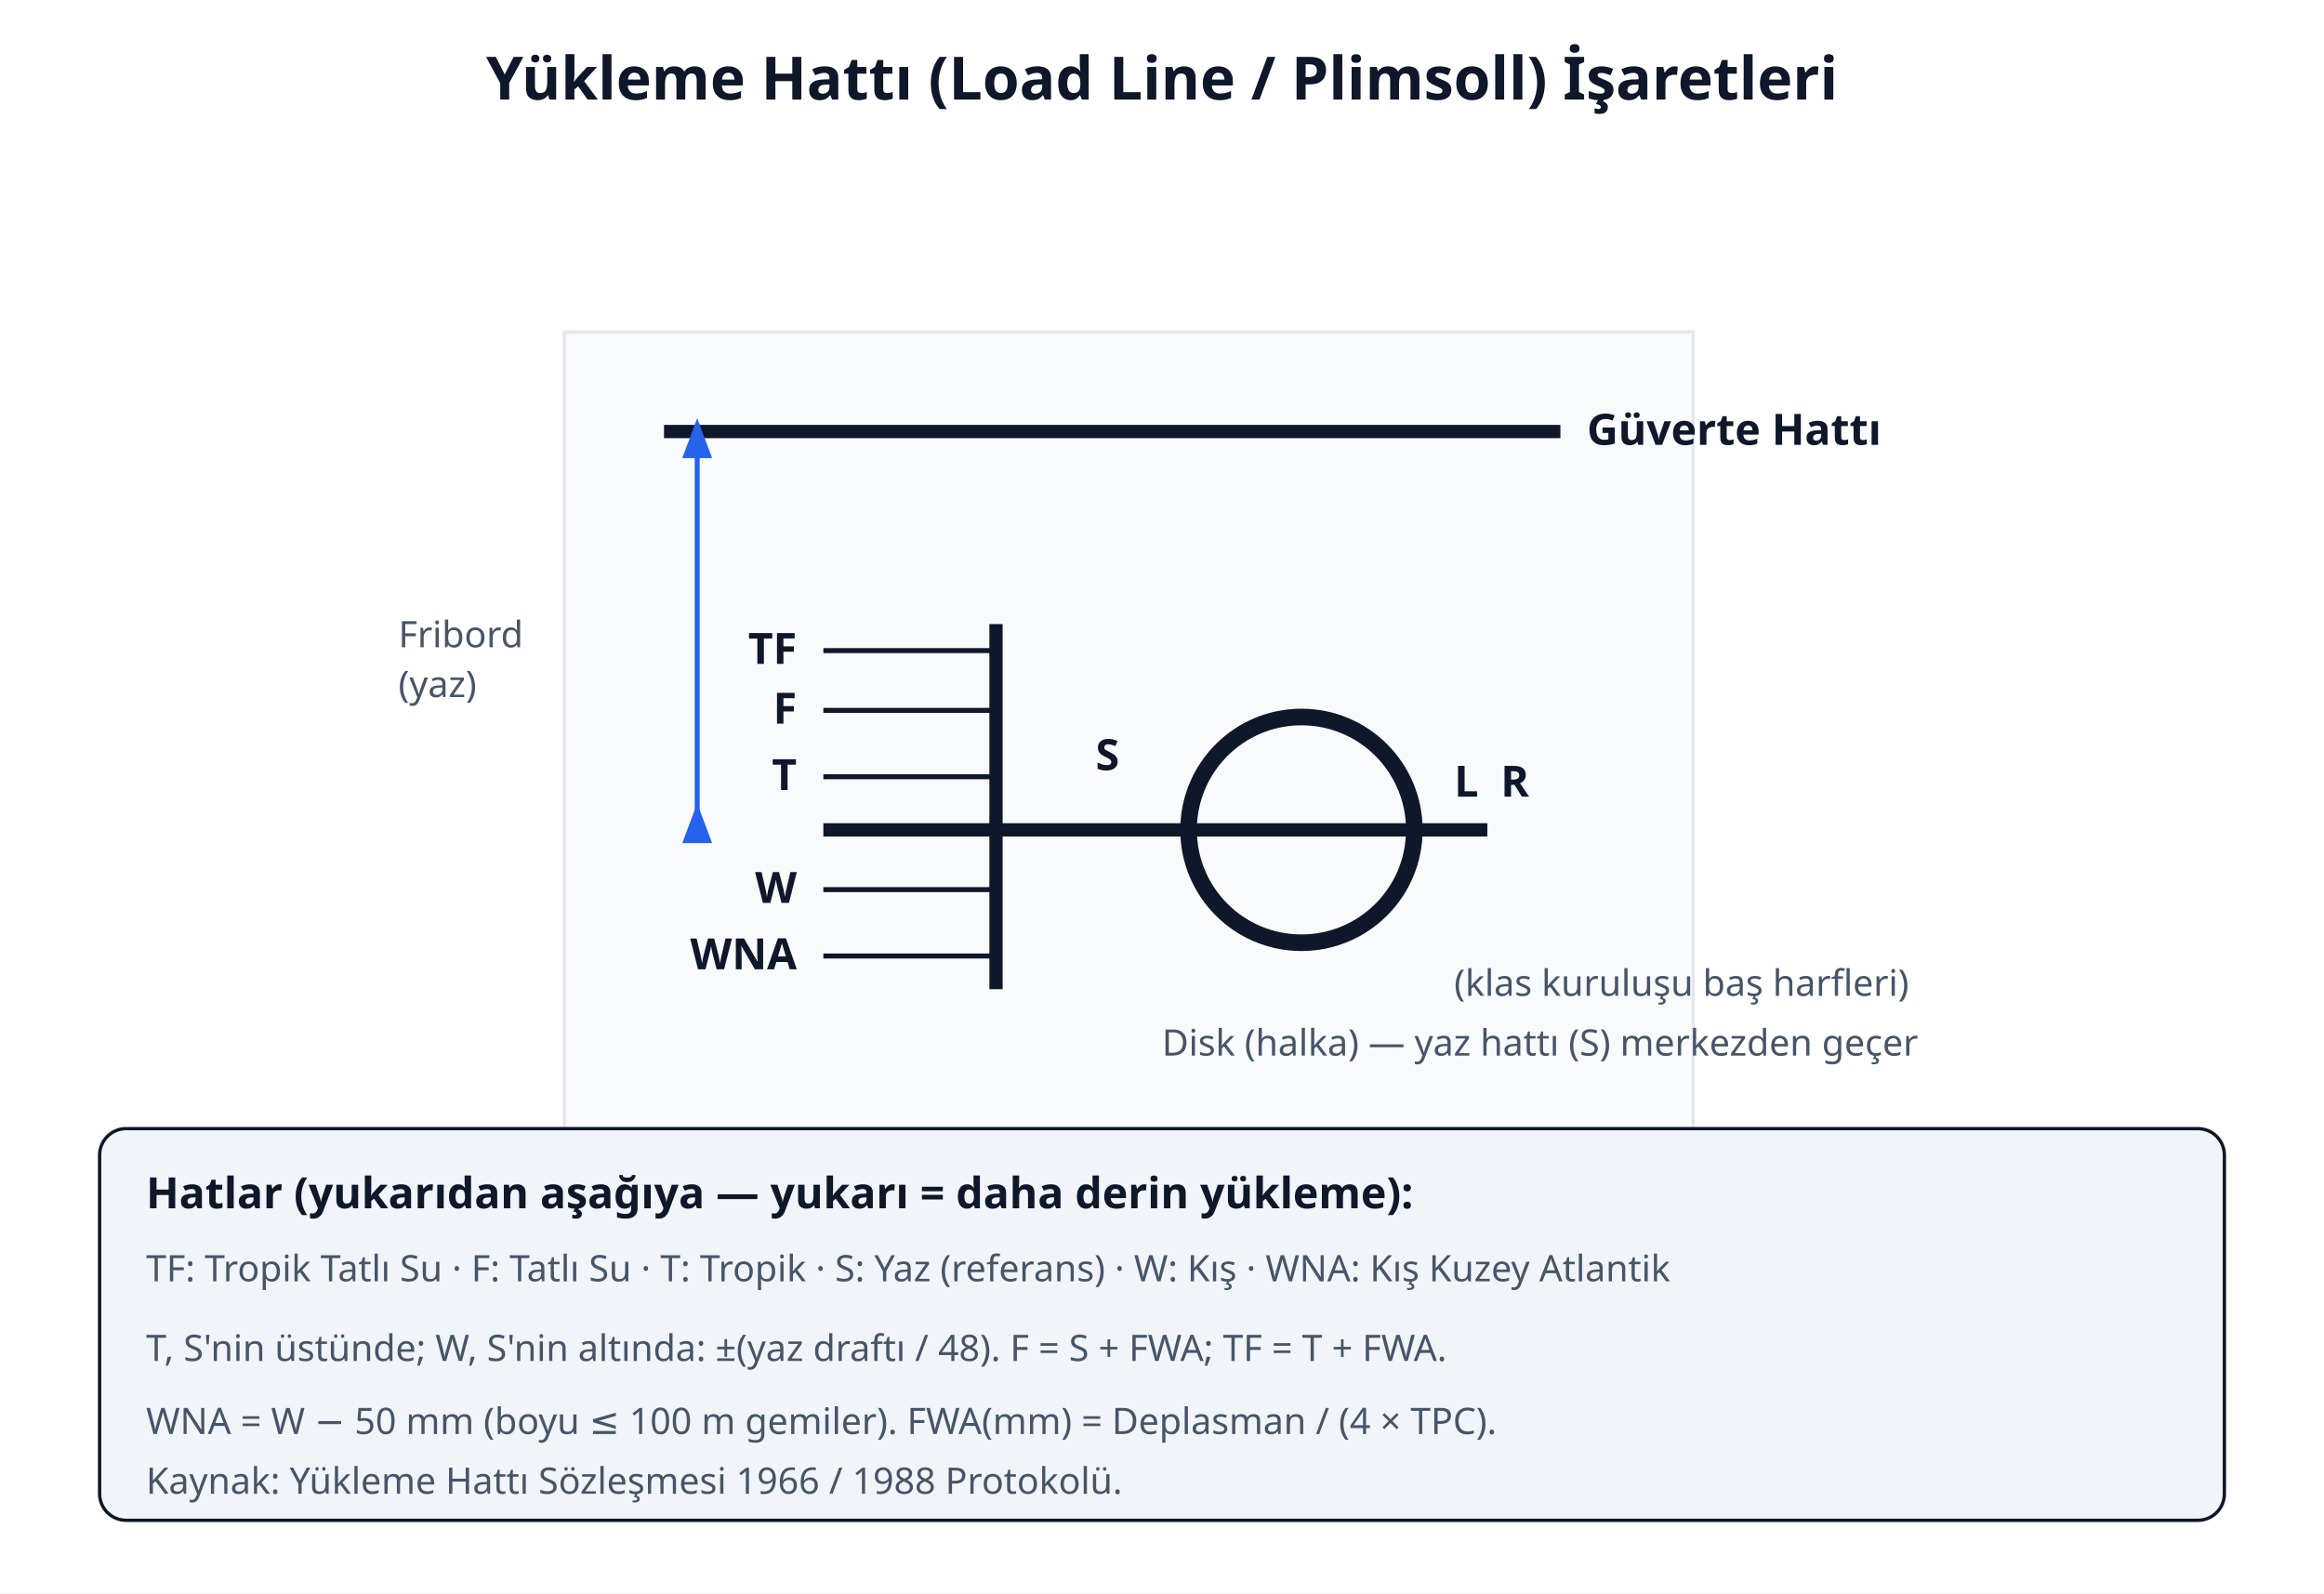
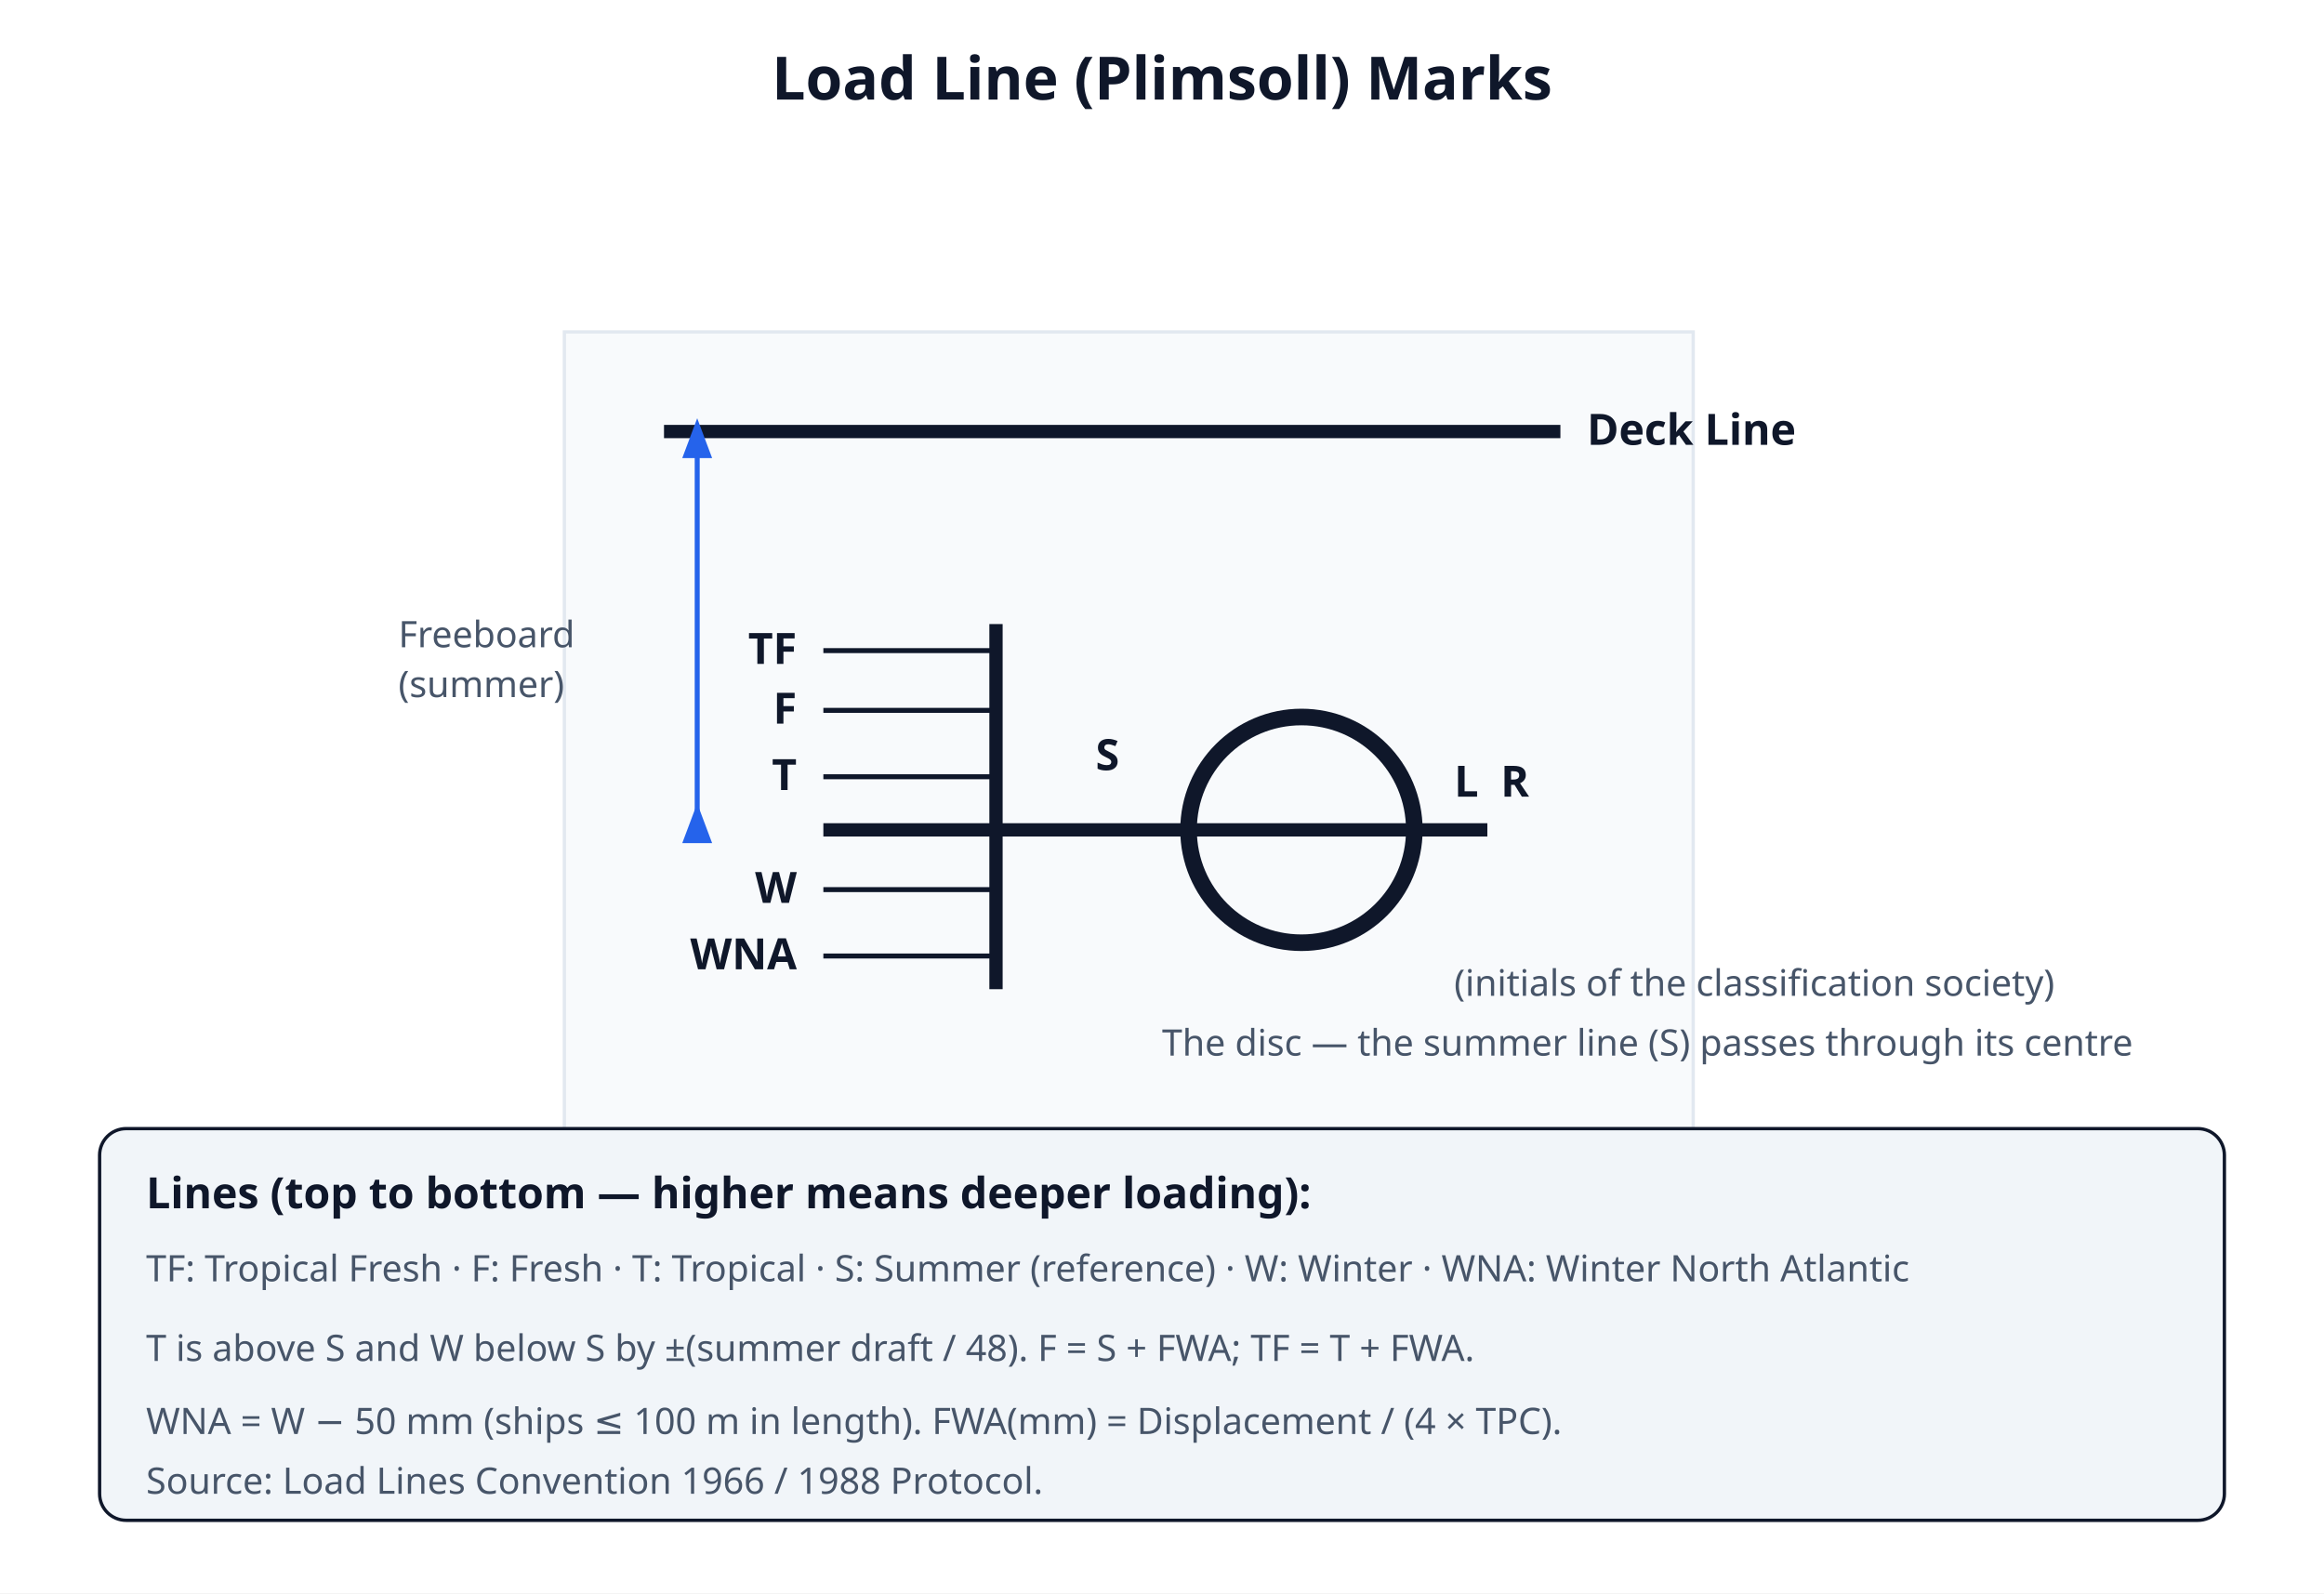
<svg xmlns="http://www.w3.org/2000/svg" viewBox="0 0 700 480">
  <defs>
    <style>
      .ttl{font:18px sans-serif;fill:#0f172a;font-weight:700}
      .mk{font:13px sans-serif;fill:#0f172a;font-weight:700}
      .sm{font:11px sans-serif;fill:#475569}
      .ln{stroke:#0f172a;stroke-width:4}
      .thin{stroke:#0f172a;stroke-width:1.5}
    </style>
  </defs>
  <rect width="700" height="480" fill="#ffffff" />
-   <text x="350" y="30" text-anchor="middle" class="ttl">Yükleme Hattı (Load Line / Plimsoll) İşaretleri</text>
+   <text x="350" y="30" text-anchor="middle" class="ttl">Load Line (Plimsoll) Marks</text>
  <rect x="170" y="100" width="340" height="280" fill="#f8fafc" stroke="#e2e8f0" />
  <line x1="200" y1="130" x2="470" y2="130" class="ln" />
-   <text x="478" y="134" class="mk">Güverte Hattı</text>
+   <text x="478" y="134" class="mk">Deck Line</text>
  <line x1="210" y1="132" x2="210" y2="248" stroke="#2563eb" stroke-width="1.5" marker-end="url(#a)" marker-start="url(#a)" />
-   <text x="120" y="195" class="sm" fill="#2563eb">Fribord</text>
-   <text x="120" y="210" class="sm" fill="#2563eb">(yaz)</text>
+   <text x="120" y="195" class="sm" fill="#2563eb">Freeboard</text>
+   <text x="120" y="210" class="sm" fill="#2563eb">(summer)</text>
  <defs>
    <marker id="a" markerWidth="8" markerHeight="8" refX="4" refY="4" orient="auto">
      <path d="M0,4 L8,1 L8,7 Z" fill="#2563eb" />
    </marker>
  </defs>
  <line x1="300" y1="188" x2="300" y2="298" class="ln" />
  <line x1="248" y1="196" x2="300" y2="196" class="thin" />
  <text x="240" y="200" text-anchor="end" class="mk">TF</text>
  <line x1="248" y1="214" x2="300" y2="214" class="thin" />
  <text x="240" y="218" text-anchor="end" class="mk">F</text>
  <line x1="248" y1="234" x2="300" y2="234" class="thin" />
  <text x="240" y="238" text-anchor="end" class="mk">T</text>
  <line x1="248" y1="250" x2="448" y2="250" class="ln" />
  <line x1="248" y1="268" x2="300" y2="268" class="thin" />
  <text x="240" y="272" text-anchor="end" class="mk">W</text>
  <line x1="248" y1="288" x2="300" y2="288" class="thin" />
  <text x="240" y="292" text-anchor="end" class="mk">WNA</text>
  <circle cx="392" cy="250" r="34" fill="none" stroke="#0f172a" stroke-width="5" />
  <text x="330" y="232" class="mk">S</text>
-   <text x="350" y="318" class="sm">Disk (halka) — yaz hattı (S) merkezden geçer</text>
+   <text x="350" y="318" class="sm">The disc — the summer line (S) passes through its centre</text>
  <text x="438" y="240" class="mk">L</text>
  <text x="452" y="240" class="mk">R</text>
-   <text x="438" y="300" class="sm">(klas kuruluşu baş harfleri)</text>
+   <text x="438" y="300" class="sm">(initials of the classification society)</text>
  <g transform="translate(30 340)">
    <rect width="640" height="118" rx="8" fill="#f1f5f9" stroke="#0f172a" />
-     <text x="14" y="24" class="mk">Hatlar (yukarıdan aşağıya — yukarı = daha derin yükleme):</text>
-     <text x="14" y="46" class="sm">TF: Tropik Tatlı Su · F: Tatlı Su · T: Tropik · S: Yaz (referans) · W: Kış · WNA: Kış Kuzey Atlantik</text>
-     <text x="14" y="70" class="sm">T, S'nin üstünde; W, S'nin altında: ±(yaz draftı / 48). F = S + FWA; TF = T + FWA.</text>
-     <text x="14" y="92" class="sm">WNA = W − 50 mm (boyu ≤ 100 m gemiler). FWA(mm) = Deplasman / (4 × TPC).</text>
-     <text x="14" y="110" class="sm">Kaynak: Yükleme Hattı Sözleşmesi 1966 / 1988 Protokolü.</text>
+     <text x="14" y="24" class="mk">Lines (top to bottom — higher means deeper loading):</text>
+     <text x="14" y="46" class="sm">TF: Tropical Fresh · F: Fresh · T: Tropical · S: Summer (reference) · W: Winter · WNA: Winter North Atlantic</text>
+     <text x="14" y="70" class="sm">T is above S and W below S by ±(summer draft / 48). F = S + FWA; TF = T + FWA.</text>
+     <text x="14" y="92" class="sm">WNA = W − 50 mm (ships ≤ 100 m in length). FWA(mm) = Displacement / (4 × TPC).</text>
+     <text x="14" y="110" class="sm">Source: Load Lines Convention 1966 / 1988 Protocol.</text>
  </g>
</svg>
